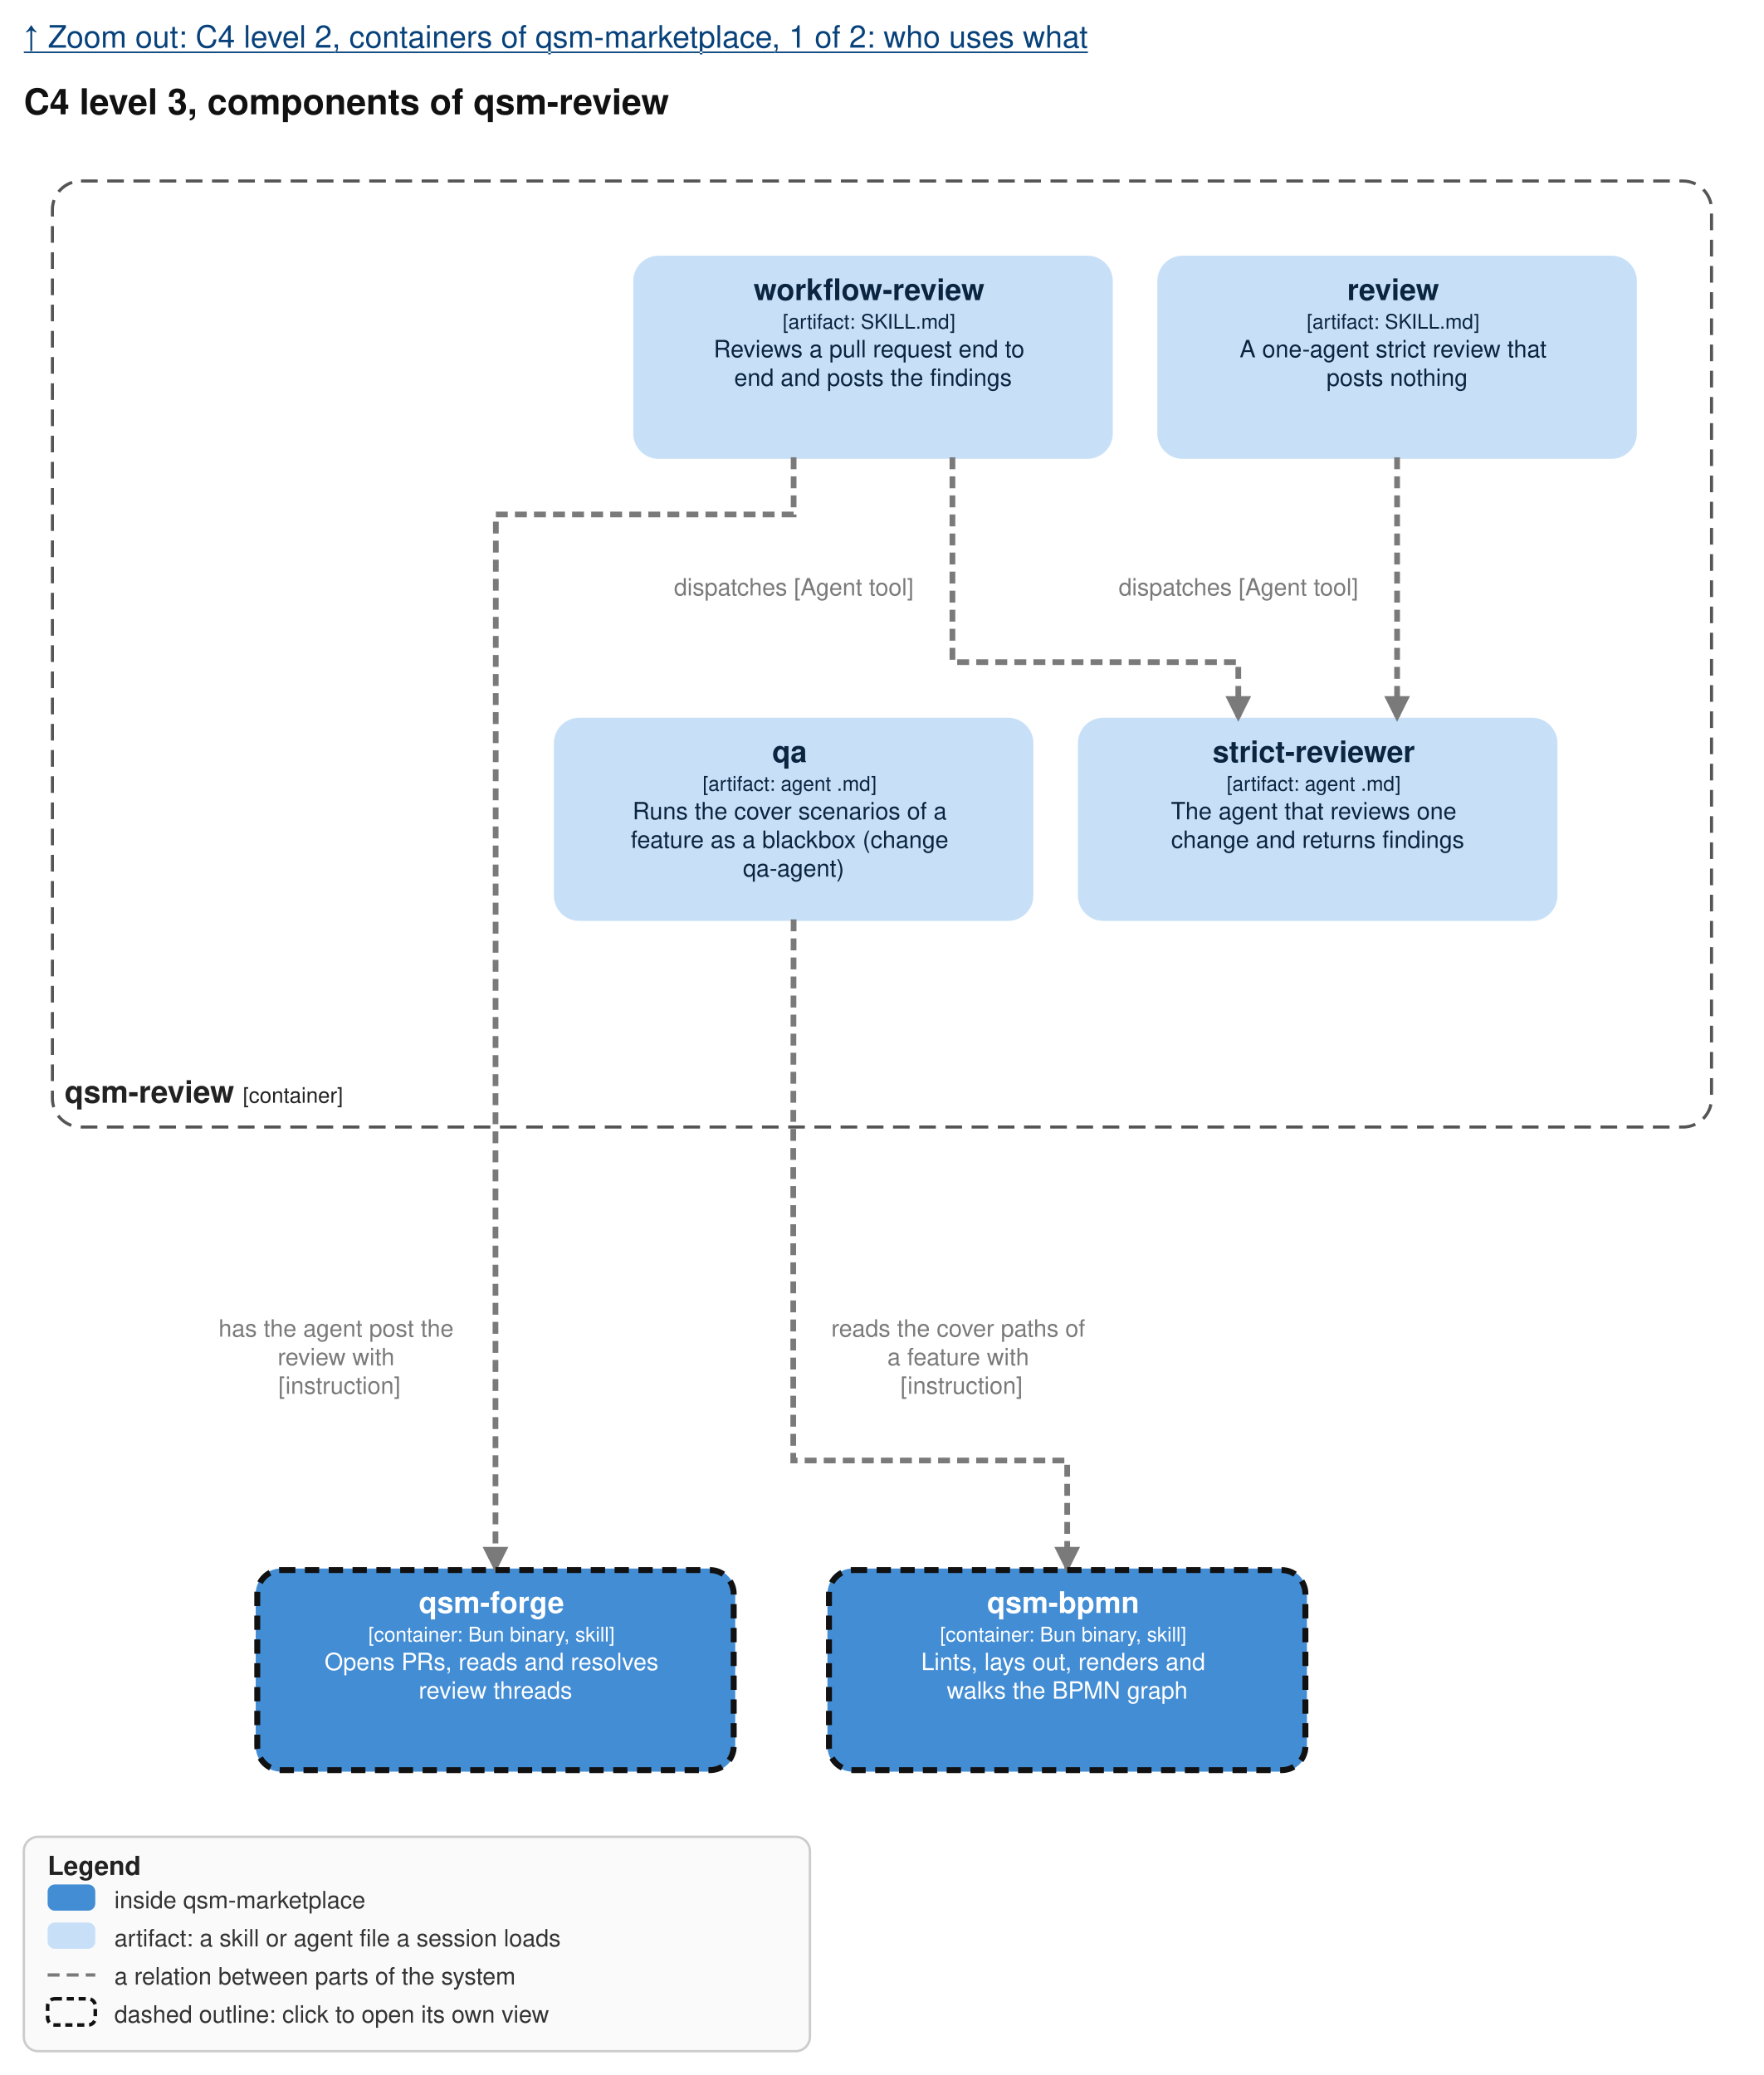
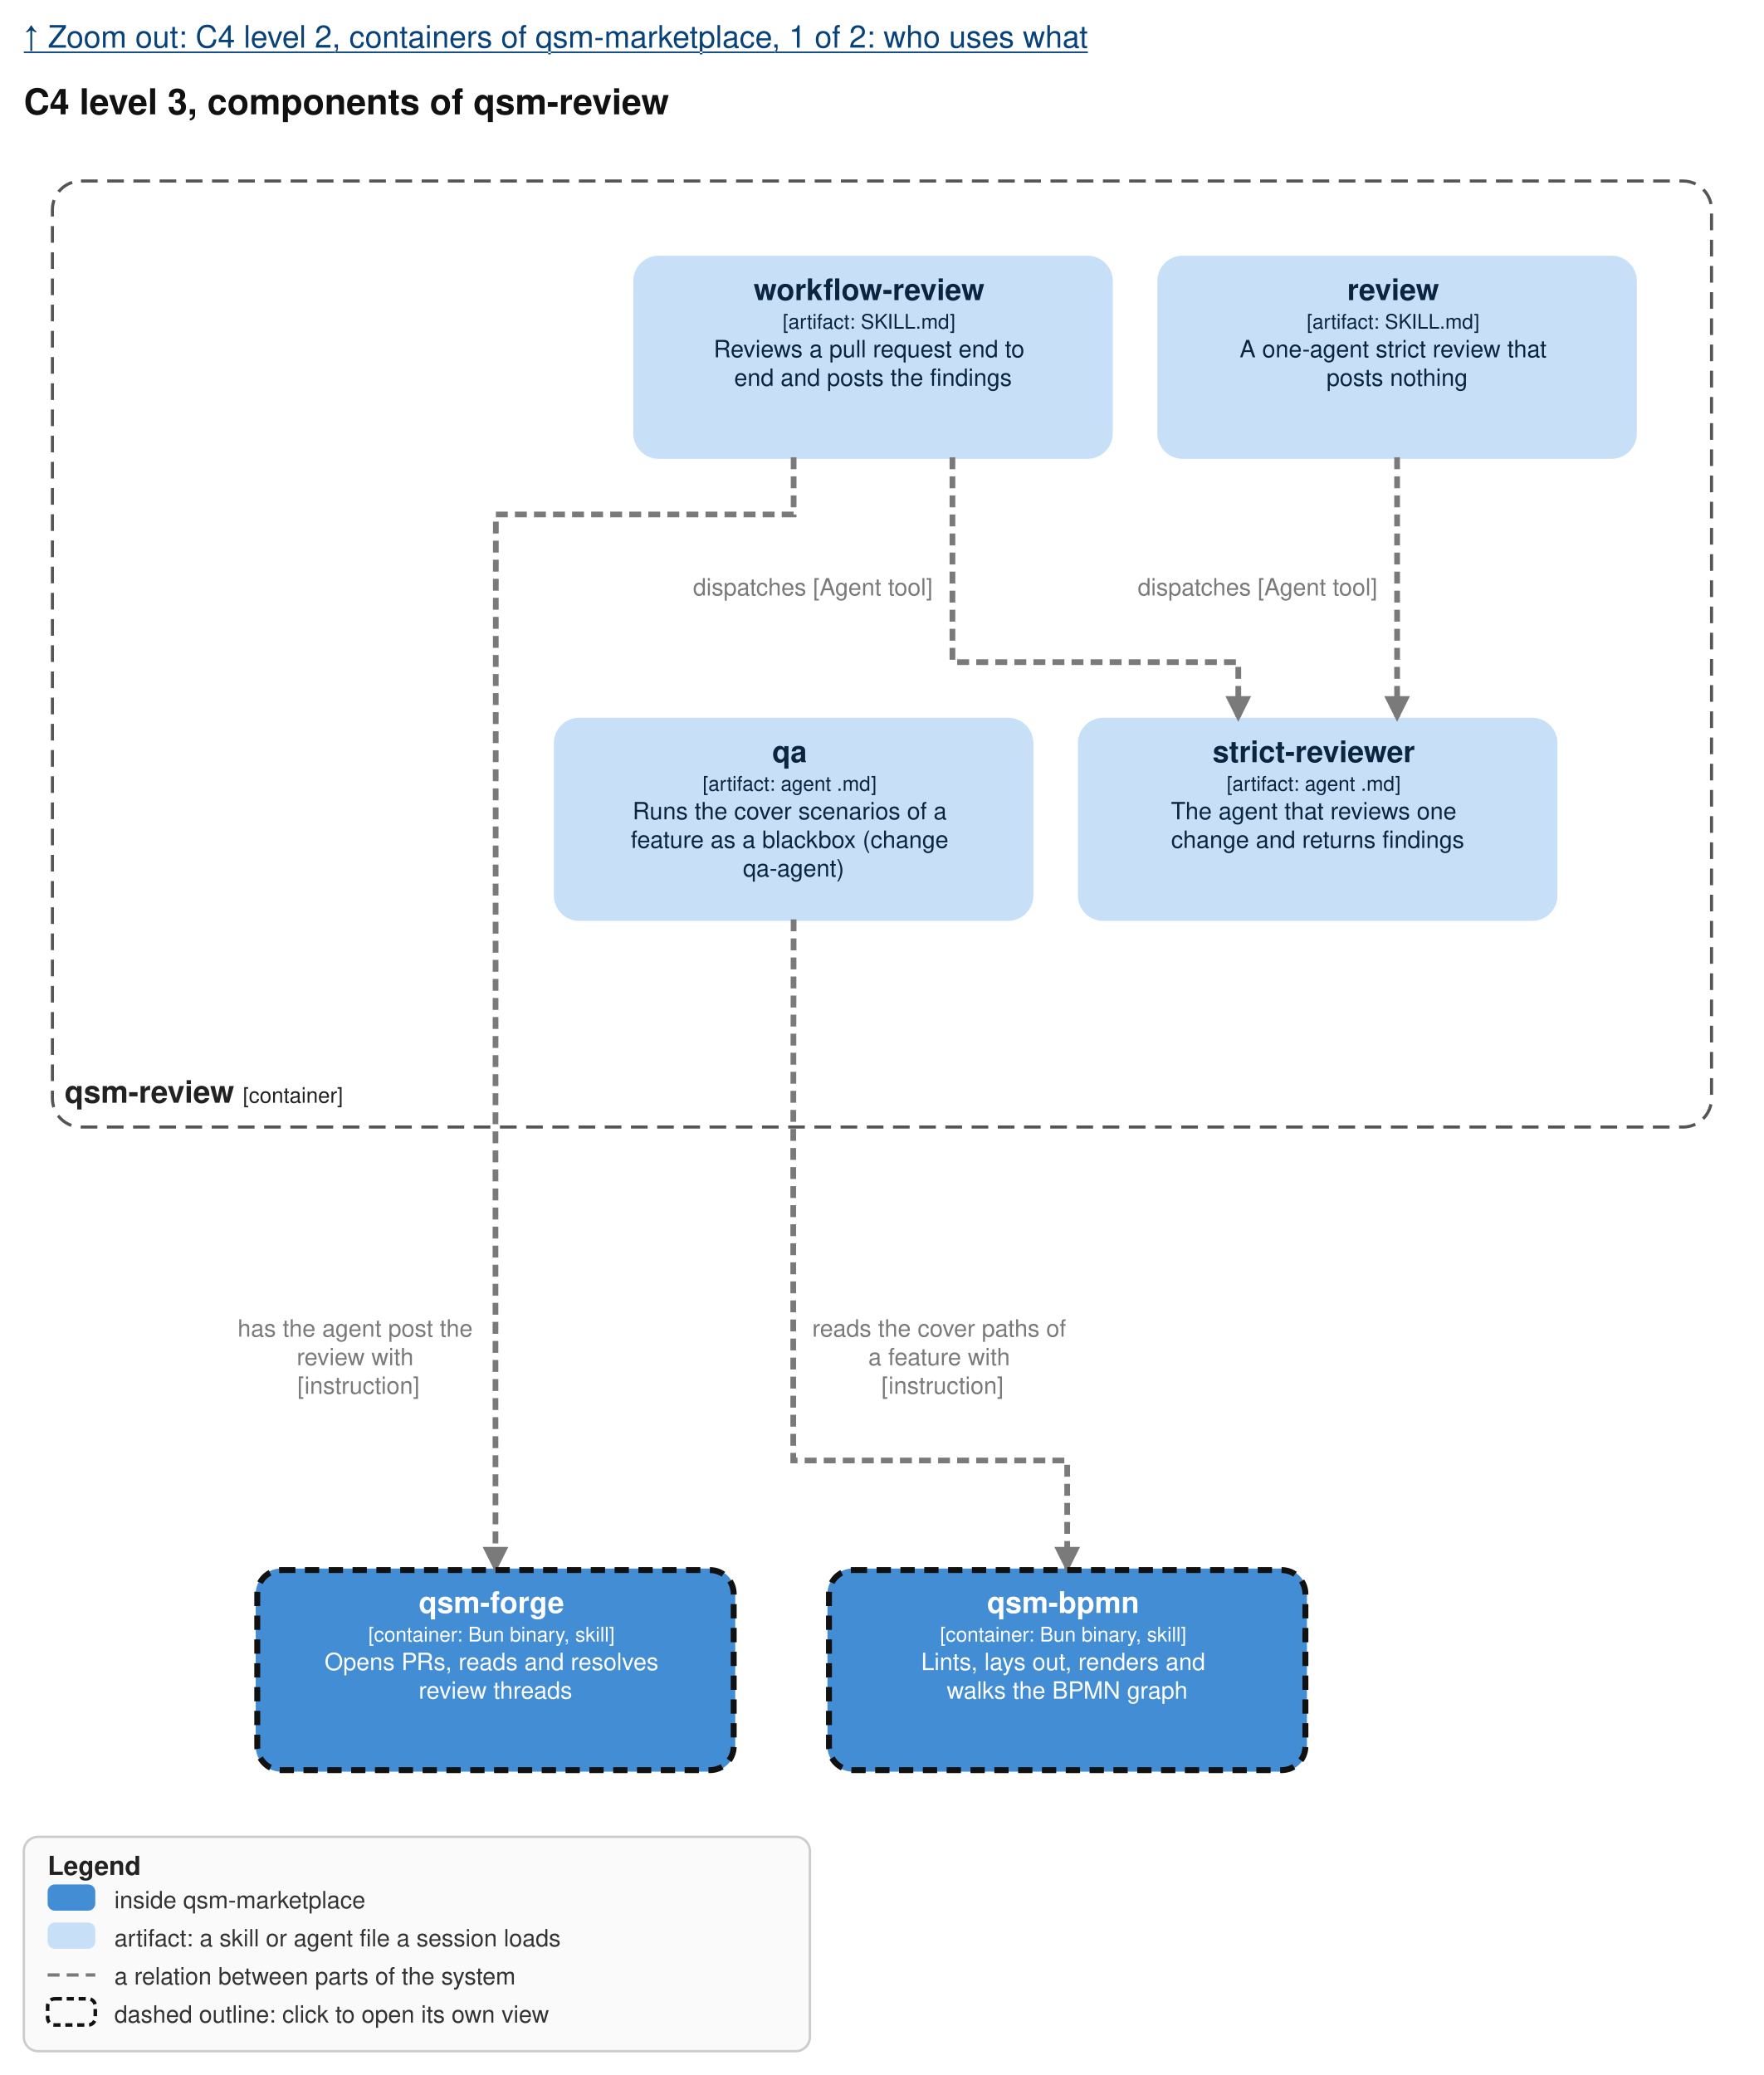
<svg xmlns="http://www.w3.org/2000/svg" content="&lt;mxfile host=&quot;qsm-c4&quot;&gt;&lt;diagram name=&quot;components-review&quot; id=&quot;components-review&quot;&gt;&lt;mxGraphModel grid=&quot;1&quot; gridSize=&quot;10&quot; page=&quot;0&quot;&gt;&lt;root&gt;&lt;mxCell id=&quot;0&quot;/&gt;&lt;mxCell id=&quot;1&quot; parent=&quot;0&quot;/&gt;&lt;object id=&quot;c2&quot; label=&quot;&amp;lt;b&amp;gt;%c4Name%&amp;lt;/b&amp;gt;&amp;lt;div&amp;gt;[%c4Application%]&amp;lt;/div&amp;gt;&quot; placeholders=&quot;1&quot; c4Type=&quot;ContainerScopeBoundary&quot; c4Name=&quot;qsm-review&quot; c4Application=&quot;Container&quot; c4Id=&quot;mp.review&quot;&gt;&lt;mxCell style=&quot;rounded=1;fontSize=11;whiteSpace=wrap;html=1;dashed=1;arcSize=4;fillColor=none;strokeColor=#555555;fontColor=#222222;align=left;verticalAlign=bottom;spacing=10;dashPattern=8 4;metaEdit=1;connectable=0;&quot; vertex=&quot;1&quot; parent=&quot;1&quot;&gt;&lt;mxGeometry x=&quot;12&quot; y=&quot;12&quot; width=&quot;696.494&quot; height=&quot;397.2&quot; as=&quot;geometry&quot;/&gt;&lt;/mxCell&gt;&lt;/object&gt;&lt;object id=&quot;c3&quot; label=&quot;&amp;lt;b&amp;gt;%c4Name%&amp;lt;/b&amp;gt;&amp;lt;div&amp;gt;[%c4Type%%c4TechnologySep%%c4Technology%]&amp;lt;/div&amp;gt;&amp;lt;div style=&amp;quot;font-size:11px&amp;quot;&amp;gt;%c4Description%&amp;lt;/div&amp;gt;&quot; placeholders=&quot;1&quot; c4Type=&quot;Component&quot; c4Name=&quot;review&quot; c4Technology=&quot;SKILL.md&quot; c4TechnologySep=&quot;: &quot; c4Description=&quot;A one-agent strict review that posts nothing&quot; c4Id=&quot;mp.review.reviewskill&quot; c4Tags=&quot;artifact&quot; c4Path=&quot;plugins/qsm-review/skills/review&quot;&gt;&lt;mxCell style=&quot;rounded=1;whiteSpace=wrap;html=1;arcSize=10;fillColor=#c7e0f8;strokeColor=#c7e0f8;fontColor=#0b2540;metaEdit=1;resizable=1;&quot; vertex=&quot;1&quot; parent=&quot;1&quot;&gt;&lt;mxGeometry x=&quot;476.494&quot; y=&quot;44&quot; width=&quot;200&quot; height=&quot;84&quot; as=&quot;geometry&quot;/&gt;&lt;/mxCell&gt;&lt;/object&gt;&lt;object id=&quot;c4&quot; label=&quot;&amp;lt;b&amp;gt;%c4Name%&amp;lt;/b&amp;gt;&amp;lt;div&amp;gt;[%c4Type%%c4TechnologySep%%c4Technology%]&amp;lt;/div&amp;gt;&amp;lt;div style=&amp;quot;font-size:11px&amp;quot;&amp;gt;%c4Description%&amp;lt;/div&amp;gt;&quot; placeholders=&quot;1&quot; c4Type=&quot;Component&quot; c4Name=&quot;workflow-review&quot; c4Technology=&quot;SKILL.md&quot; c4TechnologySep=&quot;: &quot; c4Description=&quot;Reviews a pull request end to end and posts the findings&quot; c4Id=&quot;mp.review.workflow&quot; c4Tags=&quot;artifact&quot; c4Path=&quot;plugins/qsm-review/skills/workflow-review&quot;&gt;&lt;mxCell style=&quot;rounded=1;whiteSpace=wrap;html=1;arcSize=10;fillColor=#c7e0f8;strokeColor=#c7e0f8;fontColor=#0b2540;metaEdit=1;resizable=1;&quot; vertex=&quot;1&quot; parent=&quot;1&quot;&gt;&lt;mxGeometry x=&quot;256.494&quot; y=&quot;44&quot; width=&quot;200&quot; height=&quot;84&quot; as=&quot;geometry&quot;/&gt;&lt;/mxCell&gt;&lt;/object&gt;&lt;object id=&quot;c5&quot; label=&quot;&amp;lt;b&amp;gt;%c4Name%&amp;lt;/b&amp;gt;&amp;lt;div&amp;gt;[%c4Type%%c4TechnologySep%%c4Technology%]&amp;lt;/div&amp;gt;&amp;lt;div style=&amp;quot;font-size:11px&amp;quot;&amp;gt;%c4Description%&amp;lt;/div&amp;gt;&quot; placeholders=&quot;1&quot; c4Type=&quot;Component&quot; c4Name=&quot;strict-reviewer&quot; c4Technology=&quot;agent .md&quot; c4TechnologySep=&quot;: &quot; c4Description=&quot;The agent that reviews one change and returns findings&quot; c4Id=&quot;mp.review.strict&quot; c4Tags=&quot;artifact&quot; c4Path=&quot;plugins/qsm-review/agents/strict-reviewer.md&quot;&gt;&lt;mxCell style=&quot;rounded=1;whiteSpace=wrap;html=1;arcSize=10;fillColor=#c7e0f8;strokeColor=#c7e0f8;fontColor=#0b2540;metaEdit=1;resizable=1;&quot; vertex=&quot;1&quot; parent=&quot;1&quot;&gt;&lt;mxGeometry x=&quot;443.161&quot; y=&quot;238&quot; width=&quot;200&quot; height=&quot;84&quot; as=&quot;geometry&quot;/&gt;&lt;/mxCell&gt;&lt;/object&gt;&lt;object id=&quot;c6&quot; label=&quot;&amp;lt;b&amp;gt;%c4Name%&amp;lt;/b&amp;gt;&amp;lt;div&amp;gt;[%c4Type%%c4TechnologySep%%c4Technology%]&amp;lt;/div&amp;gt;&amp;lt;div style=&amp;quot;font-size:11px&amp;quot;&amp;gt;%c4Description%&amp;lt;/div&amp;gt;&quot; placeholders=&quot;1&quot; c4Type=&quot;Component&quot; c4Name=&quot;qa&quot; c4Technology=&quot;agent .md&quot; c4TechnologySep=&quot;: &quot; c4Description=&quot;Runs the cover scenarios of a feature as a blackbox (change qa-agent)&quot; c4Id=&quot;mp.review.qaagent&quot; c4Tags=&quot;artifact&quot; c4Path=&quot;plugins/qsm-review/agents/qa.md&quot;&gt;&lt;mxCell style=&quot;rounded=1;whiteSpace=wrap;html=1;arcSize=10;fillColor=#c7e0f8;strokeColor=#c7e0f8;fontColor=#0b2540;metaEdit=1;resizable=1;&quot; vertex=&quot;1&quot; parent=&quot;1&quot;&gt;&lt;mxGeometry x=&quot;223.161&quot; y=&quot;238&quot; width=&quot;200&quot; height=&quot;84&quot; as=&quot;geometry&quot;/&gt;&lt;/mxCell&gt;&lt;/object&gt;&lt;object id=&quot;c7&quot; label=&quot;&amp;lt;b&amp;gt;%c4Name%&amp;lt;/b&amp;gt;&amp;lt;div&amp;gt;[%c4Type%%c4TechnologySep%%c4Technology%]&amp;lt;/div&amp;gt;&amp;lt;div style=&amp;quot;font-size:11px&amp;quot;&amp;gt;%c4Description%&amp;lt;/div&amp;gt;&quot; placeholders=&quot;1&quot; c4Type=&quot;Container&quot; c4Name=&quot;qsm-forge&quot; c4Technology=&quot;Bun binary, skill&quot; c4TechnologySep=&quot;: &quot; c4Description=&quot;Opens PRs, reads and resolves review threads&quot; c4Id=&quot;mp.forge&quot; c4Tags=&quot;&quot; c4Path=&quot;plugins/qsm-forge&quot; c4Group=&quot;Features&quot;&gt;&lt;mxCell style=&quot;rounded=1;whiteSpace=wrap;html=1;arcSize=10;fillColor=#438dd5;strokeColor=#438dd5;fontColor=#ffffff;metaEdit=1;resizable=1;&quot; vertex=&quot;1&quot; parent=&quot;1&quot;&gt;&lt;mxGeometry x=&quot;98&quot; y=&quot;595.2&quot; width=&quot;200&quot; height=&quot;84&quot; as=&quot;geometry&quot;/&gt;&lt;/mxCell&gt;&lt;/object&gt;&lt;object id=&quot;c8&quot; label=&quot;&amp;lt;b&amp;gt;%c4Name%&amp;lt;/b&amp;gt;&amp;lt;div&amp;gt;[%c4Type%%c4TechnologySep%%c4Technology%]&amp;lt;/div&amp;gt;&amp;lt;div style=&amp;quot;font-size:11px&amp;quot;&amp;gt;%c4Description%&amp;lt;/div&amp;gt;&quot; placeholders=&quot;1&quot; c4Type=&quot;Container&quot; c4Name=&quot;qsm-bpmn&quot; c4Technology=&quot;Bun binary, skill&quot; c4TechnologySep=&quot;: &quot; c4Description=&quot;Lints, lays out, renders and walks the BPMN graph&quot; c4Id=&quot;mp.bpmn&quot; c4Tags=&quot;&quot; c4Path=&quot;plugins/qsm-bpmn&quot; c4Group=&quot;Features&quot;&gt;&lt;mxCell style=&quot;rounded=1;whiteSpace=wrap;html=1;arcSize=10;fillColor=#438dd5;strokeColor=#438dd5;fontColor=#ffffff;metaEdit=1;resizable=1;&quot; vertex=&quot;1&quot; parent=&quot;1&quot;&gt;&lt;mxGeometry x=&quot;338&quot; y=&quot;595.2&quot; width=&quot;200&quot; height=&quot;84&quot; as=&quot;geometry&quot;/&gt;&lt;/mxCell&gt;&lt;/object&gt;&lt;object id=&quot;c9&quot; label=&quot;%c4Description%&quot; placeholders=&quot;1&quot; c4Type=&quot;Relationship&quot; c4Description=&quot;has the agent post the review with [instruction]&quot;&gt;&lt;mxCell style=&quot;edgeStyle=orthogonalEdgeStyle;rounded=1;endArrow=blockThin;endFill=1;html=1;fontSize=10;strokeColor=#7a7a7a;fontColor=#7a7a7a;strokeWidth=2.4;dashed=1;metaEdit=1;&quot; edge=&quot;1&quot; parent=&quot;1&quot; source=&quot;c4&quot; target=&quot;c7&quot;&gt;&lt;mxGeometry relative=&quot;1&quot; as=&quot;geometry&quot;&gt;&lt;Array as=&quot;points&quot;&gt;&lt;mxPoint x=&quot;323.161&quot; y=&quot;152&quot;/&gt;&lt;mxPoint x=&quot;198.161&quot; y=&quot;152&quot;/&gt;&lt;mxPoint x=&quot;198&quot; y=&quot;417.2&quot;/&gt;&lt;/Array&gt;&lt;/mxGeometry&gt;&lt;/mxCell&gt;&lt;/object&gt;&lt;object id=&quot;c10&quot; label=&quot;%c4Description%&quot; placeholders=&quot;1&quot; c4Type=&quot;Relationship&quot; c4Description=&quot;reads the cover paths of a feature with [instruction]&quot;&gt;&lt;mxCell style=&quot;edgeStyle=orthogonalEdgeStyle;rounded=1;endArrow=blockThin;endFill=1;html=1;fontSize=10;strokeColor=#7a7a7a;fontColor=#7a7a7a;strokeWidth=2.4;dashed=1;metaEdit=1;&quot; edge=&quot;1&quot; parent=&quot;1&quot; source=&quot;c6&quot; target=&quot;c8&quot;&gt;&lt;mxGeometry relative=&quot;1&quot; as=&quot;geometry&quot;&gt;&lt;Array as=&quot;points&quot;&gt;&lt;mxPoint x=&quot;323&quot; y=&quot;417.2&quot;/&gt;&lt;mxPoint x=&quot;323&quot; y=&quot;549.2&quot;/&gt;&lt;mxPoint x=&quot;438&quot; y=&quot;549.2&quot;/&gt;&lt;/Array&gt;&lt;/mxGeometry&gt;&lt;/mxCell&gt;&lt;/object&gt;&lt;object id=&quot;c11&quot; label=&quot;%c4Description%&quot; placeholders=&quot;1&quot; c4Type=&quot;Relationship&quot; c4Description=&quot;dispatches [Agent tool]&quot;&gt;&lt;mxCell style=&quot;edgeStyle=orthogonalEdgeStyle;rounded=1;endArrow=blockThin;endFill=1;html=1;fontSize=10;strokeColor=#7a7a7a;fontColor=#7a7a7a;strokeWidth=2.4;dashed=1;metaEdit=1;&quot; edge=&quot;1&quot; parent=&quot;1&quot; source=&quot;c4&quot; target=&quot;c5&quot;&gt;&lt;mxGeometry relative=&quot;1&quot; as=&quot;geometry&quot;&gt;&lt;Array as=&quot;points&quot;&gt;&lt;mxPoint x=&quot;389.828&quot; y=&quot;214&quot;/&gt;&lt;mxPoint x=&quot;509.828&quot; y=&quot;214&quot;/&gt;&lt;/Array&gt;&lt;/mxGeometry&gt;&lt;/mxCell&gt;&lt;/object&gt;&lt;object id=&quot;c12&quot; label=&quot;%c4Description%&quot; placeholders=&quot;1&quot; c4Type=&quot;Relationship&quot; c4Description=&quot;dispatches [Agent tool]&quot;&gt;&lt;mxCell style=&quot;edgeStyle=orthogonalEdgeStyle;rounded=1;endArrow=blockThin;endFill=1;html=1;fontSize=10;strokeColor=#7a7a7a;fontColor=#7a7a7a;strokeWidth=2.4;dashed=1;metaEdit=1;&quot; edge=&quot;1&quot; parent=&quot;1&quot; source=&quot;c3&quot; target=&quot;c5&quot;&gt;&lt;mxGeometry relative=&quot;1&quot; as=&quot;geometry&quot;&gt;&lt;Array as=&quot;points&quot;&gt;&lt;/Array&gt;&lt;/mxGeometry&gt;&lt;/mxCell&gt;&lt;/object&gt;&lt;/root&gt;&lt;/mxGraphModel&gt;&lt;/diagram&gt;&lt;/mxfile&gt;" width="740.494" height="871.2" viewBox="-10 -64 740.494 871.2" font-family="Helvetica, Arial, sans-serif">
  <defs>
    <marker id="a08427b" viewBox="0 0 10 10" refX="9" refY="5" markerWidth="4.5" markerHeight="4.5" orient="auto">
      <path d="M0,0L10,5L0,10z" fill="#08427b" />
    </marker>
    <marker id="a6b4fbb" viewBox="0 0 10 10" refX="9" refY="5" markerWidth="4.5" markerHeight="4.5" orient="auto">
      <path d="M0,0L10,5L0,10z" fill="#6b4fbb" />
    </marker>
    <marker id="ac2410c" viewBox="0 0 10 10" refX="9" refY="5" markerWidth="4.5" markerHeight="4.5" orient="auto">
      <path d="M0,0L10,5L0,10z" fill="#c2410c" />
    </marker>
    <marker id="a15803d" viewBox="0 0 10 10" refX="9" refY="5" markerWidth="4.5" markerHeight="4.5" orient="auto">
      <path d="M0,0L10,5L0,10z" fill="#15803d" />
    </marker>
    <marker id="a0f766e" viewBox="0 0 10 10" refX="9" refY="5" markerWidth="4.5" markerHeight="4.5" orient="auto">
      <path d="M0,0L10,5L0,10z" fill="#0f766e" />
    </marker>
    <marker id="ab91c1c" viewBox="0 0 10 10" refX="9" refY="5" markerWidth="4.5" markerHeight="4.5" orient="auto">
      <path d="M0,0L10,5L0,10z" fill="#b91c1c" />
    </marker>
    <marker id="a7a7a7a" viewBox="0 0 10 10" refX="9" refY="5" markerWidth="4.5" markerHeight="4.5" orient="auto">
      <path d="M0,0L10,5L0,10z" fill="#7a7a7a" />
    </marker>
  </defs>
  <rect x="-10" y="-64" width="740.494" height="871.2" fill="#ffffff" />
  <text x="0" y="-16" font-size="15" font-weight="bold" fill="#111111">C4 level 3, components of qsm-review</text>
  <rect x="12" y="12" width="696.494" height="397.2" rx="12" fill="none" stroke="#555555" stroke-width="1.3" stroke-dasharray="7 4" />
  <rect x="476.494" y="44" width="200" height="84" rx="10" fill="#c7e0f8" stroke="#c7e0f8" stroke-width="1.3" />
  <text x="576.494" y="62" text-anchor="middle" fill="#0b2540">
    <tspan font-size="12.5" font-weight="bold">review</tspan>
    <tspan x="576.494" dy="12" font-size="8.5">[artifact: SKILL.md]</tspan>
    <tspan x="576.494" dy="12" font-size="10">A one-agent strict review that</tspan>
    <tspan x="576.494" dy="12" font-size="10">posts nothing</tspan>
  </text>
  <rect x="256.494" y="44" width="200" height="84" rx="10" fill="#c7e0f8" stroke="#c7e0f8" stroke-width="1.3" />
  <text x="356.494" y="62" text-anchor="middle" fill="#0b2540">
    <tspan font-size="12.5" font-weight="bold">workflow-review</tspan>
    <tspan x="356.494" dy="12" font-size="8.5">[artifact: SKILL.md]</tspan>
    <tspan x="356.494" dy="12" font-size="10">Reviews a pull request end to</tspan>
    <tspan x="356.494" dy="12" font-size="10">end and posts the findings</tspan>
  </text>
  <rect x="443.161" y="238" width="200" height="84" rx="10" fill="#c7e0f8" stroke="#c7e0f8" stroke-width="1.3" />
  <text x="543.161" y="256" text-anchor="middle" fill="#0b2540">
    <tspan font-size="12.5" font-weight="bold">strict-reviewer</tspan>
    <tspan x="543.161" dy="12" font-size="8.5">[artifact: agent .md]</tspan>
    <tspan x="543.161" dy="12" font-size="10">The agent that reviews one</tspan>
    <tspan x="543.161" dy="12" font-size="10">change and returns findings</tspan>
  </text>
  <rect x="223.161" y="238" width="200" height="84" rx="10" fill="#c7e0f8" stroke="#c7e0f8" stroke-width="1.3" />
  <text x="323.161" y="256" text-anchor="middle" fill="#0b2540">
    <tspan font-size="12.5" font-weight="bold">qa</tspan>
    <tspan x="323.161" dy="12" font-size="8.5">[artifact: agent .md]</tspan>
    <tspan x="323.161" dy="12" font-size="10">Runs the cover scenarios of a</tspan>
    <tspan x="323.161" dy="12" font-size="10">feature as a blackbox (change</tspan>
    <tspan x="323.161" dy="12" font-size="10">qa-agent)</tspan>
  </text>
  <rect x="98" y="595.2" width="200" height="84" rx="10" fill="#438dd5" stroke="#438dd5" stroke-width="1.3" />
  <text x="198" y="613.2" text-anchor="middle" fill="#ffffff">
    <tspan font-size="12.5" font-weight="bold">qsm-forge</tspan>
    <tspan x="198" dy="12" font-size="8.5">[container: Bun binary, skill]</tspan>
    <tspan x="198" dy="12" font-size="10">Opens PRs, reads and resolves</tspan>
    <tspan x="198" dy="12" font-size="10">review threads</tspan>
  </text>
  <rect x="338" y="595.2" width="200" height="84" rx="10" fill="#438dd5" stroke="#438dd5" stroke-width="1.3" />
  <text x="438" y="613.2" text-anchor="middle" fill="#ffffff">
    <tspan font-size="12.5" font-weight="bold">qsm-bpmn</tspan>
    <tspan x="438" dy="12" font-size="8.5">[container: Bun binary, skill]</tspan>
    <tspan x="438" dy="12" font-size="10">Lints, lays out, renders and</tspan>
    <tspan x="438" dy="12" font-size="10">walks the BPMN graph</tspan>
  </text>
  <polyline points="323.161,128 323.161,152 198.161,152 198,417.2 198,595.2" fill="none" stroke="#7a7a7a" stroke-width="2.4" stroke-dasharray="5 3" marker-end="url(#a7a7a7a)" />
  <polyline points="323.161,322 323,417.2 323,549.2 438,549.2 438,595.2" fill="none" stroke="#7a7a7a" stroke-width="2.4" stroke-dasharray="5 3" marker-end="url(#a7a7a7a)" />
  <polyline points="389.828,128 389.828,214 509.828,214 509.828,238" fill="none" stroke="#7a7a7a" stroke-width="2.4" stroke-dasharray="5 3" marker-end="url(#a7a7a7a)" />
  <polyline points="576.494,128 576.494,238" fill="none" stroke="#7a7a7a" stroke-width="2.4" stroke-dasharray="5 3" marker-end="url(#a7a7a7a)" />
  <rect x="17" y="386" width="117.161" height="18.2" fill="#ffffff" />
  <text x="75.581" y="399" font-size="13" font-weight="bold" fill="#222222" text-anchor="middle">qsm-review <tspan font-size="9" font-weight="normal">[container]</tspan>
  </text>
-   <rect x="83" y="487.2" width="98.96" height="38" rx="2" fill="#ffffff" />
-   <text x="132.48" y="497.2" font-size="10" fill="#7a7a7a" text-anchor="middle">
-     <tspan x="132.48" dy="0">has the agent post the</tspan>
-     <tspan x="132.48" dy="12">review with</tspan>
-     <tspan x="132.48" dy="12">[instruction]</tspan>
+   <rect x="91" y="487.2" width="98.96" height="38" rx="2" fill="#ffffff" />
+   <text x="140.48" y="497.2" font-size="10" fill="#7a7a7a" text-anchor="middle">
+     <tspan x="140.48" dy="0">has the agent post the</tspan>
+     <tspan x="140.48" dy="12">review with</tspan>
+     <tspan x="140.48" dy="12">[instruction]</tspan>
  </text>
-   <rect x="340" y="487.2" width="107.28" height="38" rx="2" fill="#ffffff" />
-   <text x="393.64" y="497.2" font-size="10" fill="#7a7a7a" text-anchor="middle">
-     <tspan x="393.64" dy="0">reads the cover paths of</tspan>
-     <tspan x="393.64" dy="12">a feature with</tspan>
-     <tspan x="393.64" dy="12">[instruction]</tspan>
+   <rect x="332" y="487.2" width="107.28" height="38" rx="2" fill="#ffffff" />
+   <text x="385.64" y="497.2" font-size="10" fill="#7a7a7a" text-anchor="middle">
+     <tspan x="385.64" dy="0">reads the cover paths of</tspan>
+     <tspan x="385.64" dy="12">a feature with</tspan>
+     <tspan x="385.64" dy="12">[instruction]</tspan>
  </text>
-   <rect x="272.658" y="176" width="101.17" height="14" rx="2" fill="#ffffff" />
-   <text x="323.243" y="186" font-size="10" fill="#7a7a7a" text-anchor="middle">
-     <tspan x="323.243" dy="0">dispatches [Agent tool]</tspan>
+   <rect x="280.658" y="176" width="101.17" height="14" rx="2" fill="#ffffff" />
+   <text x="331.243" y="186" font-size="10" fill="#7a7a7a" text-anchor="middle">
+     <tspan x="331.243" dy="0">dispatches [Agent tool]</tspan>
  </text>
-   <rect x="459.324" y="176" width="101.17" height="14" rx="2" fill="#ffffff" />
-   <text x="509.909" y="186" font-size="10" fill="#7a7a7a" text-anchor="middle">
-     <tspan x="509.909" dy="0">dispatches [Agent tool]</tspan>
+   <rect x="467.324" y="176" width="101.17" height="14" rx="2" fill="#ffffff" />
+   <text x="517.909" y="186" font-size="10" fill="#7a7a7a" text-anchor="middle">
+     <tspan x="517.909" dy="0">dispatches [Agent tool]</tspan>
  </text>
  <rect x="0" y="707.2" width="330" height="90" rx="6" fill="#fafafa" stroke="#cccccc" />
  <text x="10" y="723.2" font-size="11" font-weight="bold" fill="#222222">Legend</text>
  <rect x="10" y="727.2" width="20" height="11" rx="3" fill="#438dd5" />
  <text x="38" y="737.2" font-size="10" fill="#333333">inside qsm-marketplace</text>
  <rect x="10" y="743.2" width="20" height="11" rx="3" fill="#c7e0f8" />
  <text x="38" y="753.2" font-size="10" fill="#333333">artifact: a skill or agent file a session loads</text>
  <line x1="10" y1="765.2" x2="30" y2="765.2" stroke="#7a7a7a" stroke-width="1.4" stroke-dasharray="5 3" />
  <text x="38" y="769.2" font-size="10" fill="#333333">a relation between parts of the system</text>
  <rect x="10" y="775.2" width="20" height="11" rx="3" fill="none" stroke="#111111" stroke-width="1.5" stroke-dasharray="3 2" />
  <text x="38" y="785.2" font-size="10" fill="#333333">dashed outline: click to open its own view</text>
  <g class="zoom-links">
    <a href="marketplace.components-forge.drawio.svg">
      <rect x="98" y="595.2" width="200" height="84" rx="10" fill="#ffffff" fill-opacity="0" stroke="#111111" stroke-width="2.5" stroke-dasharray="6 4" style="cursor: pointer" />
    </a>
    <a href="marketplace.components-bpmn-uses.drawio.svg">
      <rect x="338" y="595.2" width="200" height="84" rx="10" fill="#ffffff" fill-opacity="0" stroke="#111111" stroke-width="2.5" stroke-dasharray="6 4" style="cursor: pointer" />
    </a>
    <a href="marketplace.containers-uses.drawio.svg">
      <text x="0" y="-44" font-size="13" fill="#08427b" text-decoration="underline">↑ Zoom out: C4 level 2, containers of qsm-marketplace, 1 of 2: who uses what</text>
    </a>
  </g>
</svg>
